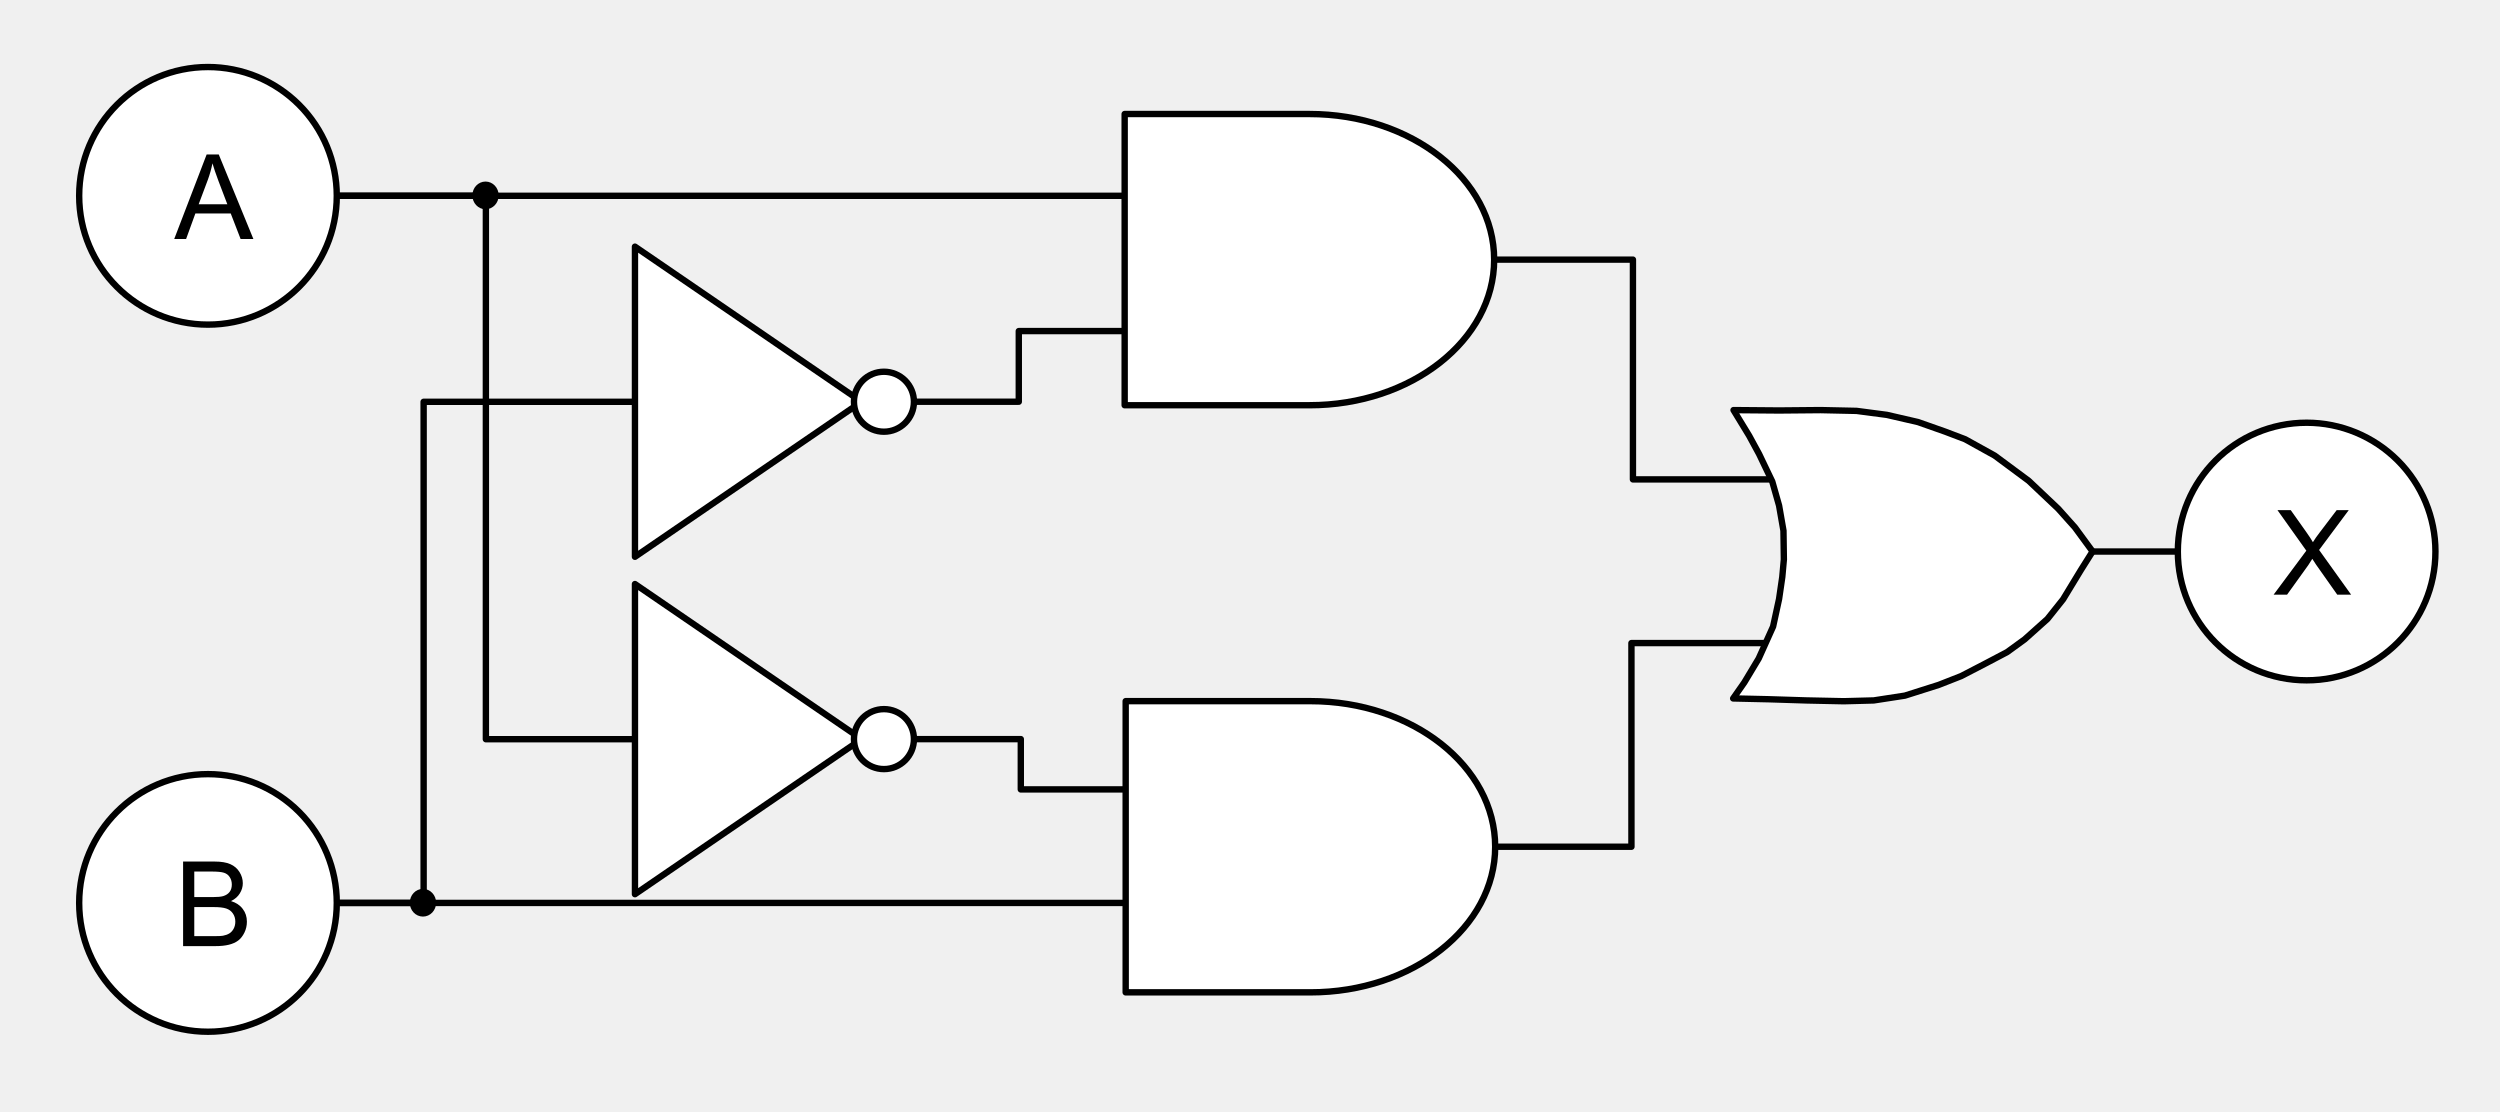
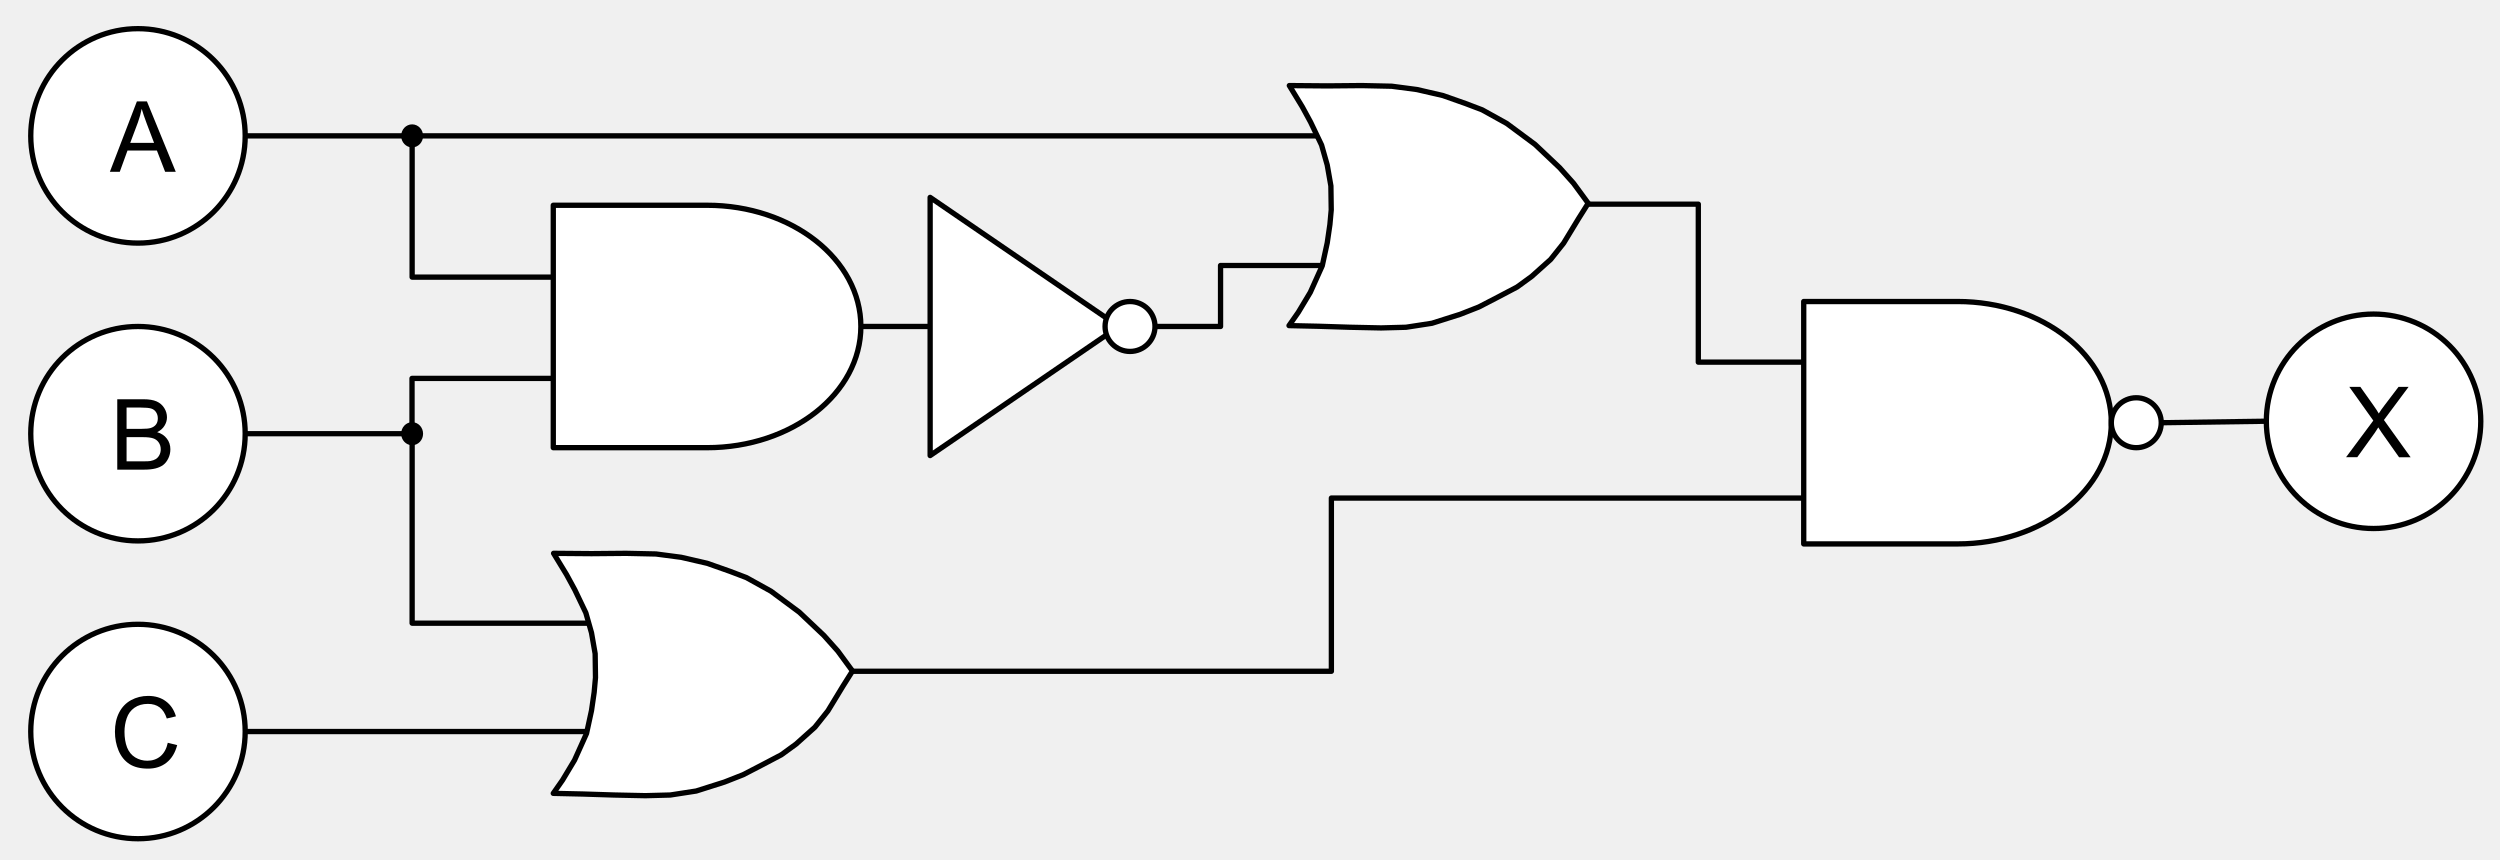
- <svg xmlns="http://www.w3.org/2000/svg" version="1.1" viewBox="0.0 0.0 391.244 173.924" fill="none" stroke="none" stroke-linecap="square" stroke-miterlimit="10">
+ <svg xmlns="http://www.w3.org/2000/svg" version="1.1" viewBox="0.0 0.0 470.0 161.614" fill="none" stroke="none" stroke-linecap="square" stroke-miterlimit="10">
  <clipPath id="p.0">
-     <path d="m0 0l391.244 0l0 173.924l-391.244 0l0 -173.924z" clip-rule="nonzero" />
+     <path d="m0 0l470.0 0l0 161.614l-470.0 0l0 -161.614z" clip-rule="nonzero" />
  </clipPath>
  <g clip-path="url(#p.0)">
-     <path fill="#000000" fill-opacity="0.0" d="m0 0l391.244 0l0 173.924l-391.244 0z" fill-rule="evenodd" />
-     <path fill="#000000" fill-opacity="0.0" d="m52.706 30.646l23.332 0l0 85.039l23.345 0" fill-rule="evenodd" />
-     <path fill="#000000" fill-opacity="0.0" d="m52.706 141.307l13.591 0l0 -78.425l33.087 0" fill-rule="evenodd" />
-     <path fill="#000000" fill-opacity="0.0" d="m143.029 62.869l16.409 0l0 -11.055l16.409 0" fill-rule="evenodd" />
-     <path id="wire-N1-A1" stroke="#000000" stroke-width="1.0" stroke-linejoin="round" stroke-linecap="butt" d="m143.029 62.869l16.409 0l0 -11.055l16.409 0" fill-rule="evenodd" />
-     <path fill="#000000" fill-opacity="0.0" d="m143.029 115.669l16.724 0l0 7.874l16.724 0" fill-rule="evenodd" />
-     <path id="wire-N2-A2" stroke="#000000" stroke-width="1.0" stroke-linejoin="round" stroke-linecap="butt" d="m143.029 115.669l16.724 0l0 7.874l16.724 0" fill-rule="evenodd" />
-     <path fill="#000000" fill-opacity="0.0" d="m233.993 132.514l21.323 0l0 -31.874l21.323 0" fill-rule="evenodd" />
-     <path id="wire-A2-O1" stroke="#000000" stroke-width="1.0" stroke-linejoin="round" stroke-linecap="butt" d="m233.993 132.514l21.323 0l0 -31.874l21.323 0" fill-rule="evenodd" />
-     <path fill="#000000" fill-opacity="0.0" d="m233.834 40.632l21.717 0l0 34.394l21.717 0" fill-rule="evenodd" />
-     <path id="wire-A1-O1" stroke="#000000" stroke-width="1.0" stroke-linejoin="round" stroke-linecap="butt" d="m233.834 40.632l21.717 0l0 34.394l21.717 0" fill-rule="evenodd" />
-     <path fill="#000000" fill-opacity="0.0" d="m52.706 30.646l123.654 0" fill-rule="evenodd" />
-     <g id="wire-A" stroke="#000000" stroke-width="1.0" stroke-linejoin="round" stroke-linecap="butt">
-       <path d="m52.706 30.646l23.332 0l0 85.039l23.345 0" fill-rule="evenodd" />
-       <path d="m52.706 30.646l123.654 0" fill-rule="evenodd" />
-     </g>
-     <path fill="#000000" fill-opacity="0.0" d="m52.706 141.307l123.654 0" fill-rule="evenodd" />
-     <g id="wire-B" stroke="#000000" stroke-width="1.0" stroke-linejoin="round" stroke-linecap="butt">
-       <path d="m52.706 141.307l13.591 0l0 -78.425l33.087 0" fill-rule="evenodd" />
-       <path d="m52.706 141.307l123.654 0" fill-rule="evenodd" />
-     </g>
-     <path fill="#000000" fill-opacity="0.0" d="m327.567 86.312l13.26 0" fill-rule="evenodd" />
-     <path id="wire-O1-X" stroke="#000000" stroke-width="1.0" stroke-linejoin="round" stroke-linecap="butt" d="m327.567 86.312l13.26 0" fill-rule="evenodd" />
-     <path fill="#000000" d="m75.984 32.25l0 0c-0.861 0 -1.559 -0.747 -1.559 -1.669l0 0c0 -0.922 0.698 -1.669 1.559 -1.669l0 0c0.861 0 1.559 0.747 1.559 1.669l0 0c0 0.922 -0.698 1.669 -1.559 1.669z" fill-rule="evenodd" />
-     <path stroke="#000000" stroke-width="1.0" stroke-linejoin="round" stroke-linecap="butt" d="m75.984 32.25l0 0c-0.861 0 -1.559 -0.747 -1.559 -1.669l0 0c0 -0.922 0.698 -1.669 1.559 -1.669l0 0c0.861 0 1.559 0.747 1.559 1.669l0 0c0 0.922 -0.698 1.669 -1.559 1.669z" fill-rule="evenodd" />
-     <path fill="#000000" d="m66.192 142.944l0 0c-0.861 0 -1.559 -0.747 -1.559 -1.669l0 0c0 -0.922 0.698 -1.669 1.559 -1.669l0 0c0.861 0 1.559 0.747 1.559 1.669l0 0c0 0.922 -0.698 1.669 -1.559 1.669z" fill-rule="evenodd" />
-     <path stroke="#000000" stroke-width="1.0" stroke-linejoin="round" stroke-linecap="butt" d="m66.192 142.944l0 0c-0.861 0 -1.559 -0.747 -1.559 -1.669l0 0c0 -0.922 0.698 -1.669 1.559 -1.669l0 0c0.861 0 1.559 0.747 1.559 1.669l0 0c0 0.922 -0.698 1.669 -1.559 1.669z" fill-rule="evenodd" />
-     <path fill="#ffffff" d="m176.007 17.844l28.913 0l0 0c15.968 0 28.913 10.202 28.913 22.787c0 12.585 -12.945 22.787 -28.913 22.787l-28.913 0z" fill-rule="evenodd" />
-     <path id="gate-A1" stroke="#000000" stroke-width="1.0" stroke-linejoin="round" stroke-linecap="butt" d="m176.007 17.844l28.913 0l0 0c15.968 0 28.913 10.202 28.913 22.787c0 12.585 -12.945 22.787 -28.913 22.787l-28.913 0z" fill-rule="evenodd" />
-     <path fill="#ffffff" d="m99.37 38.601l35.465 24.268l-35.465 24.268z" fill-rule="evenodd" />
-     <path stroke="#000000" stroke-width="1.0" stroke-linejoin="round" stroke-linecap="butt" d="m99.37 38.601l35.465 24.268l-35.465 24.268z" fill-rule="evenodd" />
-     <path fill="#ffffff" d="m133.643 62.869l0 0c0 -2.592 2.101 -4.693 4.693 -4.693l0 0c1.245 0 2.438 0.494 3.318 1.375c0.88 0.88 1.375 2.074 1.375 3.318l0 0c0 2.592 -2.101 4.693 -4.693 4.693l0 0c-2.592 0 -4.693 -2.101 -4.693 -4.693z" fill-rule="evenodd" />
-     <path stroke="#000000" stroke-width="1.0" stroke-linejoin="round" stroke-linecap="butt" d="m133.643 62.869l0 0c0 -2.592 2.101 -4.693 4.693 -4.693l0 0c1.245 0 2.438 0.494 3.318 1.375c0.88 0.88 1.375 2.074 1.375 3.318l0 0c0 2.592 -2.101 4.693 -4.693 4.693l0 0c-2.592 0 -4.693 -2.101 -4.693 -4.693z" fill-rule="evenodd" />
-     <path fill="#ffffff" d="m327.484 86.303l-2.751 -3.751l-2.625 -2.937l-4.625 -4.375l-5.312 -3.937l-4.625 -2.562l-3.126 -1.189l-4.249 -1.499l-4.877 -1.126l-4.748 -0.625l-5.625 -0.123l-6.501 0.06l-7.126 -0.06l2.438 4.0l1.562 2.874l2.063 4.312l1.063 3.751l0.688 3.937l0.063 4.499l-0.249 2.751l-0.501 3.438l-0.937 4.312l-2.249 5.0l-2.252 3.751l-1.748 2.499l5.562 0.126l5.874 0.186l5.877 0.126l4.688 -0.126l4.874 -0.751l5.312 -1.685l3.501 -1.375l3.625 -1.877l3.562 -1.874l2.751 -2.0l3.562 -3.189l2.438 -3.06l2.811 -4.625z" fill-rule="evenodd" />
-     <path id="gate-O1" stroke="#000000" stroke-width="1.0" stroke-linejoin="round" stroke-linecap="butt" d="m327.484 86.303l-2.751 -3.751l-2.625 -2.937l-4.625 -4.375l-5.312 -3.937l-4.625 -2.562l-3.126 -1.189l-4.249 -1.499l-4.877 -1.126l-4.748 -0.625l-5.625 -0.123l-6.501 0.06l-7.126 -0.06l2.438 4.0l1.562 2.874l2.063 4.312l1.063 3.751l0.688 3.937l0.063 4.499l-0.249 2.751l-0.501 3.438l-0.937 4.312l-2.249 5.0l-2.252 3.751l-1.748 2.499l5.562 0.126l5.874 0.186l5.877 0.126l4.688 -0.126l4.874 -0.751l5.312 -1.685l3.501 -1.375l3.625 -1.877l3.562 -1.874l2.751 -2.0l3.562 -3.189l2.438 -3.06l2.811 -4.625z" fill-rule="evenodd" />
-     <path fill="#ffffff" d="m99.37 91.402l35.465 24.268l-35.465 24.268z" fill-rule="evenodd" />
-     <path stroke="#000000" stroke-width="1.0" stroke-linejoin="round" stroke-linecap="butt" d="m99.37 91.402l35.465 24.268l-35.465 24.268z" fill-rule="evenodd" />
-     <path fill="#ffffff" d="m133.643 115.669l0 0c0 -2.592 2.101 -4.693 4.693 -4.693l0 0c1.245 0 2.438 0.494 3.318 1.375c0.88 0.88 1.375 2.074 1.375 3.318l0 0c0 2.592 -2.101 4.693 -4.693 4.693l0 0c-2.592 0 -4.693 -2.101 -4.693 -4.693z" fill-rule="evenodd" />
-     <path stroke="#000000" stroke-width="1.0" stroke-linejoin="round" stroke-linecap="butt" d="m133.643 115.669l0 0c0 -2.592 2.101 -4.693 4.693 -4.693l0 0c1.245 0 2.438 0.494 3.318 1.375c0.88 0.88 1.375 2.074 1.375 3.318l0 0c0 2.592 -2.101 4.693 -4.693 4.693l0 0c-2.592 0 -4.693 -2.101 -4.693 -4.693z" fill-rule="evenodd" />
-     <path fill="#ffffff" d="m176.166 109.727l28.913 0l0 0c15.968 0 28.913 10.202 28.913 22.787c0 12.585 -12.945 22.787 -28.913 22.787l-28.913 0z" fill-rule="evenodd" />
-     <path id="gate-A2" stroke="#000000" stroke-width="1.0" stroke-linejoin="round" stroke-linecap="butt" d="m176.166 109.727l28.913 0l0 0c15.968 0 28.913 10.202 28.913 22.787c0 12.585 -12.945 22.787 -28.913 22.787l-28.913 0z" fill-rule="evenodd" />
-     <path fill="#ffffff" d="m12.391 30.646l0 0c0 -11.133 9.025 -20.157 20.157 -20.157l0 0c5.346 0 10.473 2.124 14.253 5.904c3.78 3.78 5.904 8.907 5.904 14.253l0 0c0 11.133 -9.025 20.157 -20.157 20.157l0 0c-11.133 0 -20.157 -9.025 -20.157 -20.157z" fill-rule="evenodd" />
-     <path id="in-A" stroke="#000000" stroke-width="1.0" stroke-linejoin="round" stroke-linecap="butt" d="m12.391 30.646l0 0c0 -11.133 9.025 -20.157 20.157 -20.157l0 0c5.346 0 10.473 2.124 14.253 5.904c3.78 3.78 5.904 8.907 5.904 14.253l0 0c0 11.133 -9.025 20.157 -20.157 20.157l0 0c-11.133 0 -20.157 -9.025 -20.157 -20.157z" fill-rule="evenodd" />
-     <path fill="#000000" d="m27.264 37.404l5.078 -13.234l1.891 0l5.422 13.234l-2.0 0l-1.547 -4.0l-5.531 0l-1.453 4.0l-1.859 0zm3.828 -5.438l4.484 0l-1.391 -3.656q-0.625 -1.672 -0.938 -2.75q-0.25 1.281 -0.703 2.531l-1.453 3.875z" fill-rule="nonzero" />
-     <path fill="#ffffff" d="m12.391 141.307l0 0c0 -11.133 9.025 -20.157 20.157 -20.157l0 0c5.346 0 10.473 2.124 14.253 5.904c3.78 3.78 5.904 8.907 5.904 14.253l0 0c0 11.133 -9.025 20.157 -20.157 20.157l0 0c-11.133 0 -20.157 -9.025 -20.157 -20.157z" fill-rule="evenodd" />
-     <path id="in-B" stroke="#000000" stroke-width="1.0" stroke-linejoin="round" stroke-linecap="butt" d="m12.391 141.307l0 0c0 -11.133 9.025 -20.157 20.157 -20.157l0 0c5.346 0 10.473 2.124 14.253 5.904c3.78 3.78 5.904 8.907 5.904 14.253l0 0c0 11.133 -9.025 20.157 -20.157 20.157l0 0c-11.133 0 -20.157 -9.025 -20.157 -20.157z" fill-rule="evenodd" />
-     <path fill="#000000" d="m28.654 148.065l0 -13.234l4.953 0q1.516 0 2.438 0.406q0.922 0.406 1.438 1.234q0.516 0.828 0.516 1.75q0 0.844 -0.469 1.594q-0.453 0.75 -1.375 1.203q1.188 0.359 1.828 1.219q0.656 0.844 0.656 2.0q0 0.922 -0.391 1.719q-0.391 0.797 -0.969 1.234q-0.578 0.438 -1.453 0.656q-0.875 0.219 -2.125 0.219l-5.047 0zm1.75 -7.672l2.859 0q1.156 0 1.672 -0.156q0.656 -0.203 1.0 -0.656q0.344 -0.453 0.344 -1.156q0 -0.656 -0.328 -1.156q-0.312 -0.5 -0.906 -0.688q-0.578 -0.188 -2.0 -0.188l-2.641 0l0 4.0zm0 6.109l3.297 0q0.844 0 1.188 -0.062q0.594 -0.109 1.0 -0.359q0.406 -0.25 0.672 -0.734q0.266 -0.484 0.266 -1.109q0 -0.75 -0.391 -1.297q-0.375 -0.547 -1.047 -0.766q-0.672 -0.219 -1.922 -0.219l-3.063 0l0 4.547z" fill-rule="nonzero" />
-     <path fill="#ffffff" d="m340.826 86.312l0 0c0 -11.133 9.025 -20.157 20.157 -20.157l0 0c5.346 0 10.473 2.124 14.254 5.904c3.78 3.78 5.904 8.907 5.904 14.253l0 0c0 11.133 -9.025 20.157 -20.158 20.157l0 0c-11.133 0 -20.157 -9.025 -20.157 -20.157z" fill-rule="evenodd" />
-     <path id="out-X" stroke="#000000" stroke-width="1.0" stroke-linejoin="round" stroke-linecap="butt" d="m340.826 86.312l0 0c0 -11.133 9.025 -20.157 20.157 -20.157l0 0c5.346 0 10.473 2.124 14.254 5.904c3.78 3.78 5.904 8.907 5.904 14.253l0 0c0 11.133 -9.025 20.157 -20.158 20.157l0 0c-11.133 0 -20.157 -9.025 -20.157 -20.157z" fill-rule="evenodd" />
-     <path fill="#000000" d="m355.809 93.07l5.125 -6.891l-4.516 -6.344l2.078 0l2.406 3.391q0.75 1.062 1.062 1.625q0.438 -0.719 1.047 -1.5l2.672 -3.516l1.891 0l-4.641 6.234l5.016 7.0l-2.172 0l-3.328 -4.719q-0.281 -0.406 -0.578 -0.891q-0.453 0.719 -0.641 1.0l-3.312 4.609l-2.109 0z" fill-rule="nonzero" />
+     <path fill="#000000" fill-opacity="0.0" d="m0 0l470.0 0l0 161.614l-470.0 0z" fill-rule="evenodd" />
+     <path fill="#000000" fill-opacity="0.0" d="m406.313 79.472l19.748 -0.283" fill-rule="evenodd" />
+     <path id="wire-A2-X" stroke="#000000" stroke-width="1.0" stroke-linejoin="round" stroke-linecap="butt" d="m406.313 79.472l19.748 -0.283" fill-rule="evenodd" />
+     <path fill="#000000" fill-opacity="0.0" d="m161.843 61.377l13.008 0" fill-rule="evenodd" />
+     <path id="wire-A1-N1" stroke="#000000" stroke-width="1.0" stroke-linejoin="round" stroke-linecap="butt" d="m161.843 61.377l13.008 0" fill-rule="evenodd" />
+     <path fill="#000000" fill-opacity="0.0" d="m46.097 25.545l209.291 0" fill-rule="evenodd" />
+     <path id="wire-A-O2" stroke="#000000" stroke-width="1.0" stroke-linejoin="round" stroke-linecap="butt" d="m46.097 25.545l209.291 0" fill-rule="evenodd" />
+     <path fill="#000000" fill-opacity="0.0" d="m77.48 27.216l0 24.882l34.52 0" fill-rule="evenodd" />
+     <path id="wire-A-A1" stroke="#000000" stroke-width="1.0" stroke-linejoin="round" stroke-linecap="butt" d="m77.48 27.216l0 24.882l34.52 0" fill-rule="evenodd" />
+     <path fill="#000000" fill-opacity="0.0" d="m46.096 81.535l31.363 0l0 -10.394l34.023 0" fill-rule="evenodd" />
+     <path id="wire-B-A1" stroke="#000000" stroke-width="1.0" stroke-linejoin="round" stroke-linecap="butt" d="m46.096 81.535l31.363 0l0 -10.394l34.023 0" fill-rule="evenodd" />
+     <path fill="#000000" fill-opacity="0.0" d="m77.48 83.205l0 33.953l40.315 0" fill-rule="evenodd" />
+     <path id="wire-B-O1" stroke="#000000" stroke-width="1.0" stroke-linejoin="round" stroke-linecap="butt" d="m77.48 83.205l0 33.953l40.315 0" fill-rule="evenodd" />
+     <path fill="#000000" fill-opacity="0.0" d="m46.097 137.524l74.898 0" fill-rule="evenodd" />
+     <path id="wire-C-O1" stroke="#000000" stroke-width="1.0" stroke-linejoin="round" stroke-linecap="butt" d="m46.097 137.524l74.898 0" fill-rule="evenodd" />
+     <path fill="#000000" fill-opacity="0.0" d="m217.139 61.378l12.323 0l0 -11.465l25.566 0" fill-rule="evenodd" />
+     <path id="wire-N1-O2" stroke="#000000" stroke-width="1.0" stroke-linejoin="round" stroke-linecap="butt" d="m217.139 61.378l12.323 0l0 -11.465l25.566 0" fill-rule="evenodd" />
+     <path fill="#000000" fill-opacity="0.0" d="m290.228 38.383l29.055 0l0 29.701l29.055 0" fill-rule="evenodd" />
+     <path id="wire-O2-A2" stroke="#000000" stroke-width="1.0" stroke-linejoin="round" stroke-linecap="butt" d="m290.228 38.383l29.055 0l0 29.701l29.055 0" fill-rule="evenodd" />
+     <path fill="#000000" fill-opacity="0.0" d="m148.567 126.199l101.732 0l0 -32.567l101.732 0" fill-rule="evenodd" />
+     <path id="wire-C-A2" stroke="#000000" stroke-width="1.0" stroke-linejoin="round" stroke-linecap="butt" d="m148.567 126.199l101.732 0l0 -32.567l101.732 0" fill-rule="evenodd" />
+     <path fill="#000000" d="m77.48 27.216l0 0c-0.861 0 -1.559 -0.747 -1.559 -1.669l0 0c0 -0.922 0.698 -1.669 1.559 -1.669l0 0c0.861 0 1.559 0.747 1.559 1.669l0 0c0 0.922 -0.698 1.669 -1.559 1.669z" fill-rule="evenodd" />
+     <path stroke="#000000" stroke-width="1.0" stroke-linejoin="round" stroke-linecap="butt" d="m77.48 27.216l0 0c-0.861 0 -1.559 -0.747 -1.559 -1.669l0 0c0 -0.922 0.698 -1.669 1.559 -1.669l0 0c0.861 0 1.559 0.747 1.559 1.669l0 0c0 0.922 -0.698 1.669 -1.559 1.669z" fill-rule="evenodd" />
+     <path fill="#000000" d="m77.48 83.205l0 0c-0.861 0 -1.559 -0.747 -1.559 -1.669l0 0c0 -0.922 0.698 -1.669 1.559 -1.669l0 0c0.861 0 1.559 0.747 1.559 1.669l0 0c0 0.922 -0.698 1.669 -1.559 1.669z" fill-rule="evenodd" />
+     <path stroke="#000000" stroke-width="1.0" stroke-linejoin="round" stroke-linecap="butt" d="m77.48 83.205l0 0c-0.861 0 -1.559 -0.747 -1.559 -1.669l0 0c0 -0.922 0.698 -1.669 1.559 -1.669l0 0c0.861 0 1.559 0.747 1.559 1.669l0 0c0 0.922 -0.698 1.669 -1.559 1.669z" fill-rule="evenodd" />
+     <path fill="#ffffff" d="m339.1 56.684l28.913 0l0 0c15.968 0 28.913 10.202 28.913 22.787c0 12.585 -12.945 22.787 -28.913 22.787l-28.913 0z" fill-rule="evenodd" />
+     <path stroke="#000000" stroke-width="1.0" stroke-linejoin="round" stroke-linecap="butt" d="m339.1 56.684l28.913 0l0 0c15.968 0 28.913 10.202 28.913 22.787c0 12.585 -12.945 22.787 -28.913 22.787l-28.913 0z" fill-rule="evenodd" />
+     <path fill="#ffffff" d="m160.265 126.15l-2.751 -3.751l-2.625 -2.937l-4.625 -4.375l-5.312 -3.937l-4.625 -2.562l-3.126 -1.189l-4.249 -1.499l-4.877 -1.126l-4.748 -0.625l-5.625 -0.123l-6.501 0.06l-7.126 -0.06l2.438 4.0l1.562 2.874l2.063 4.312l1.063 3.751l0.688 3.937l0.063 4.499l-0.249 2.751l-0.501 3.438l-0.937 4.312l-2.249 5.0l-2.252 3.751l-1.748 2.499l5.562 0.126l5.874 0.186l5.877 0.126l4.688 -0.126l4.874 -0.751l5.312 -1.685l3.501 -1.375l3.625 -1.877l3.562 -1.874l2.751 -2.0l3.562 -3.189l2.438 -3.06l2.811 -4.625z" fill-rule="evenodd" />
+     <path stroke="#000000" stroke-width="1.0" stroke-linejoin="round" stroke-linecap="butt" d="m160.265 126.15l-2.751 -3.751l-2.625 -2.937l-4.625 -4.375l-5.312 -3.937l-4.625 -2.562l-3.126 -1.189l-4.249 -1.499l-4.877 -1.126l-4.748 -0.625l-5.625 -0.123l-6.501 0.06l-7.126 -0.06l2.438 4.0l1.562 2.874l2.063 4.312l1.063 3.751l0.688 3.937l0.063 4.499l-0.249 2.751l-0.501 3.438l-0.937 4.312l-2.249 5.0l-2.252 3.751l-1.748 2.499l5.562 0.126l5.874 0.186l5.877 0.126l4.688 -0.126l4.874 -0.751l5.312 -1.685l3.501 -1.375l3.625 -1.877l3.562 -1.874l2.751 -2.0l3.562 -3.189l2.438 -3.06l2.811 -4.625z" fill-rule="evenodd" />
+     <path fill="#ffffff" d="m174.866 37.11l35.465 24.268l-35.465 24.268z" fill-rule="evenodd" />
+     <path stroke="#000000" stroke-width="1.0" stroke-linejoin="round" stroke-linecap="butt" d="m174.866 37.11l35.465 24.268l-35.465 24.268z" fill-rule="evenodd" />
+     <path fill="#ffffff" d="m298.584 38.212l-2.751 -3.751l-2.625 -2.937l-4.625 -4.375l-5.312 -3.937l-4.625 -2.562l-3.126 -1.189l-4.249 -1.499l-4.877 -1.126l-4.748 -0.625l-5.625 -0.123l-6.501 0.06l-7.126 -0.06l2.438 4.0l1.562 2.874l2.063 4.312l1.063 3.751l0.688 3.937l0.063 4.499l-0.249 2.751l-0.501 3.438l-0.937 4.312l-2.249 5.0l-2.252 3.751l-1.748 2.499l5.562 0.126l5.874 0.186l5.877 0.126l4.688 -0.126l4.874 -0.751l5.312 -1.685l3.501 -1.375l3.625 -1.877l3.562 -1.874l2.751 -2.0l3.562 -3.189l2.438 -3.06l2.811 -4.625z" fill-rule="evenodd" />
+     <path stroke="#000000" stroke-width="1.0" stroke-linejoin="round" stroke-linecap="butt" d="m298.584 38.212l-2.751 -3.751l-2.625 -2.937l-4.625 -4.375l-5.312 -3.937l-4.625 -2.562l-3.126 -1.189l-4.249 -1.499l-4.877 -1.126l-4.748 -0.625l-5.625 -0.123l-6.501 0.06l-7.126 -0.06l2.438 4.0l1.562 2.874l2.063 4.312l1.063 3.751l0.688 3.937l0.063 4.499l-0.249 2.751l-0.501 3.438l-0.937 4.312l-2.249 5.0l-2.252 3.751l-1.748 2.499l5.562 0.126l5.874 0.186l5.877 0.126l4.688 -0.126l4.874 -0.751l5.312 -1.685l3.501 -1.375l3.625 -1.877l3.562 -1.874l2.751 -2.0l3.562 -3.189l2.438 -3.06l2.811 -4.625z" fill-rule="evenodd" />
+     <path fill="#ffffff" d="m104.016 38.59l28.913 0l0 0c15.968 0 28.913 10.202 28.913 22.787c0 12.585 -12.945 22.787 -28.913 22.787l-28.913 0z" fill-rule="evenodd" />
+     <path stroke="#000000" stroke-width="1.0" stroke-linejoin="round" stroke-linecap="butt" d="m104.016 38.59l28.913 0l0 0c15.968 0 28.913 10.202 28.913 22.787c0 12.585 -12.945 22.787 -28.913 22.787l-28.913 0z" fill-rule="evenodd" />
+     <path fill="#ffffff" d="m396.927 79.472l0 0c0 -2.592 2.101 -4.693 4.693 -4.693l0 0c1.245 0 2.438 0.494 3.318 1.375c0.88 0.88 1.375 2.074 1.375 3.318l0 0c0 2.592 -2.101 4.693 -4.693 4.693l0 0c-2.592 0 -4.693 -2.101 -4.693 -4.693z" fill-rule="evenodd" />
+     <path stroke="#000000" stroke-width="1.0" stroke-linejoin="round" stroke-linecap="butt" d="m396.927 79.472l0 0c0 -2.592 2.101 -4.693 4.693 -4.693l0 0c1.245 0 2.438 0.494 3.318 1.375c0.88 0.88 1.375 2.074 1.375 3.318l0 0c0 2.592 -2.101 4.693 -4.693 4.693l0 0c-2.592 0 -4.693 -2.101 -4.693 -4.693z" fill-rule="evenodd" />
+     <path fill="#ffffff" d="m207.753 61.378l0 0c0 -2.592 2.101 -4.693 4.693 -4.693l0 0c1.245 0 2.438 0.494 3.318 1.375c0.88 0.88 1.375 2.074 1.375 3.318l0 0c0 2.592 -2.101 4.693 -4.693 4.693l0 0c-2.592 0 -4.693 -2.101 -4.693 -4.693z" fill-rule="evenodd" />
+     <path stroke="#000000" stroke-width="1.0" stroke-linejoin="round" stroke-linecap="butt" d="m207.753 61.378l0 0c0 -2.592 2.101 -4.693 4.693 -4.693l0 0c1.245 0 2.438 0.494 3.318 1.375c0.88 0.88 1.375 2.074 1.375 3.318l0 0c0 2.592 -2.101 4.693 -4.693 4.693l0 0c-2.592 0 -4.693 -2.101 -4.693 -4.693z" fill-rule="evenodd" />
+     <path fill="#ffffff" d="m426.072 79.203l0 0c0 -11.133 9.025 -20.157 20.157 -20.157l0 0c5.346 0 10.473 2.124 14.253 5.904c3.78 3.78 5.904 8.907 5.904 14.253l0 0c0 11.133 -9.025 20.157 -20.157 20.157l0 0c-11.133 0 -20.157 -9.025 -20.157 -20.157z" fill-rule="evenodd" />
+     <path id="out-X" stroke="#000000" stroke-width="1.0" stroke-linejoin="round" stroke-linecap="butt" d="m426.072 79.203l0 0c0 -11.133 9.025 -20.157 20.157 -20.157l0 0c5.346 0 10.473 2.124 14.253 5.904c3.78 3.78 5.904 8.907 5.904 14.253l0 0c0 11.133 -9.025 20.157 -20.157 20.157l0 0c-11.133 0 -20.157 -9.025 -20.157 -20.157z" fill-rule="evenodd" />
+     <path fill="#000000" d="m441.054 85.961l5.125 -6.891l-4.516 -6.344l2.078 0l2.406 3.391q0.75 1.062 1.062 1.625q0.438 -0.719 1.047 -1.5l2.672 -3.516l1.891 0l-4.641 6.234l5.016 7.0l-2.172 0l-3.328 -4.719q-0.281 -0.406 -0.578 -0.891q-0.453 0.719 -0.641 1.0l-3.312 4.609l-2.109 0z" fill-rule="nonzero" />
+     <path fill="#ffffff" d="m5.782 25.545l0 0c0 -11.133 9.025 -20.157 20.157 -20.157l0 0c5.346 0 10.473 2.124 14.253 5.904c3.78 3.78 5.904 8.907 5.904 14.253l0 0c0 11.133 -9.025 20.157 -20.157 20.157l0 0c-11.133 0 -20.157 -9.025 -20.157 -20.157z" fill-rule="evenodd" />
+     <path id="in-A" stroke="#000000" stroke-width="1.0" stroke-linejoin="round" stroke-linecap="butt" d="m5.782 25.545l0 0c0 -11.133 9.025 -20.157 20.157 -20.157l0 0c5.346 0 10.473 2.124 14.253 5.904c3.78 3.78 5.904 8.907 5.904 14.253l0 0c0 11.133 -9.025 20.157 -20.157 20.157l0 0c-11.133 0 -20.157 -9.025 -20.157 -20.157z" fill-rule="evenodd" />
+     <path fill="#000000" d="m20.655 32.303l5.078 -13.234l1.891 0l5.422 13.234l-2.0 0l-1.547 -4.0l-5.531 0l-1.453 4.0l-1.859 0zm3.828 -5.438l4.484 0l-1.391 -3.656q-0.625 -1.672 -0.938 -2.75q-0.25 1.281 -0.703 2.531l-1.453 3.875z" fill-rule="nonzero" />
+     <path fill="#ffffff" d="m5.781 81.535l0 0c0 -11.133 9.025 -20.157 20.157 -20.157l0 0c5.346 0 10.473 2.124 14.253 5.904c3.78 3.78 5.904 8.907 5.904 14.253l0 0c0 11.133 -9.025 20.157 -20.157 20.157l0 0c-11.133 0 -20.157 -9.025 -20.157 -20.157z" fill-rule="evenodd" />
+     <path id="in-B" stroke="#000000" stroke-width="1.0" stroke-linejoin="round" stroke-linecap="butt" d="m5.781 81.535l0 0c0 -11.133 9.025 -20.157 20.157 -20.157l0 0c5.346 0 10.473 2.124 14.253 5.904c3.78 3.78 5.904 8.907 5.904 14.253l0 0c0 11.133 -9.025 20.157 -20.157 20.157l0 0c-11.133 0 -20.157 -9.025 -20.157 -20.157z" fill-rule="evenodd" />
+     <path fill="#000000" d="m22.045 88.293l0 -13.234l4.953 0q1.516 0 2.438 0.406q0.922 0.406 1.438 1.234q0.516 0.828 0.516 1.75q0 0.844 -0.469 1.594q-0.453 0.75 -1.375 1.203q1.188 0.359 1.828 1.219q0.656 0.844 0.656 2.0q0 0.922 -0.391 1.719q-0.391 0.797 -0.969 1.234q-0.578 0.438 -1.453 0.656q-0.875 0.219 -2.125 0.219l-5.047 0zm1.75 -7.672l2.859 0q1.156 0 1.672 -0.156q0.656 -0.203 1.0 -0.656q0.344 -0.453 0.344 -1.156q0 -0.656 -0.328 -1.156q-0.312 -0.5 -0.906 -0.688q-0.578 -0.188 -2.0 -0.188l-2.641 0l0 4.0zm0 6.109l3.297 0q0.844 0 1.188 -0.062q0.594 -0.109 1.0 -0.359q0.406 -0.25 0.672 -0.734q0.266 -0.484 0.266 -1.109q0 -0.75 -0.391 -1.297q-0.375 -0.547 -1.047 -0.766q-0.672 -0.219 -1.922 -0.219l-3.062 0l0 4.547z" fill-rule="nonzero" />
+     <path fill="#ffffff" d="m5.782 137.524l0 0c0 -11.133 9.025 -20.157 20.157 -20.157l0 0c5.346 0 10.473 2.124 14.253 5.904c3.78 3.78 5.904 8.907 5.904 14.253l0 0c0 11.133 -9.025 20.157 -20.157 20.157l0 0c-11.133 0 -20.157 -9.025 -20.157 -20.157z" fill-rule="evenodd" />
+     <path id="in-C" stroke="#000000" stroke-width="1.0" stroke-linejoin="round" stroke-linecap="butt" d="m5.782 137.524l0 0c0 -11.133 9.025 -20.157 20.157 -20.157l0 0c5.346 0 10.473 2.124 14.253 5.904c3.78 3.78 5.904 8.907 5.904 14.253l0 0c0 11.133 -9.025 20.157 -20.157 20.157l0 0c-11.133 0 -20.157 -9.025 -20.157 -20.157z" fill-rule="evenodd" />
+     <path fill="#000000" d="m31.545 139.642l1.766 0.438q-0.562 2.156 -2 3.297q-1.422 1.125 -3.484 1.125q-2.141 0 -3.484 -0.859q-1.344 -0.875 -2.047 -2.516q-0.688 -1.656 -0.688 -3.562q0 -2.062 0.781 -3.594q0.797 -1.547 2.25 -2.344q1.469 -0.797 3.219 -0.797q1.984 0 3.328 1.016q1.359 1.0 1.891 2.828l-1.719 0.406q-0.469 -1.438 -1.344 -2.094q-0.875 -0.656 -2.203 -0.656q-1.516 0 -2.547 0.734q-1.016 0.719 -1.438 1.953q-0.422 1.234 -0.422 2.547q0 1.688 0.484 2.953q0.5 1.25 1.531 1.875q1.047 0.625 2.266 0.625q1.469 0 2.484 -0.844q1.016 -0.859 1.375 -2.531z" fill-rule="nonzero" />
  </g>
</svg>
